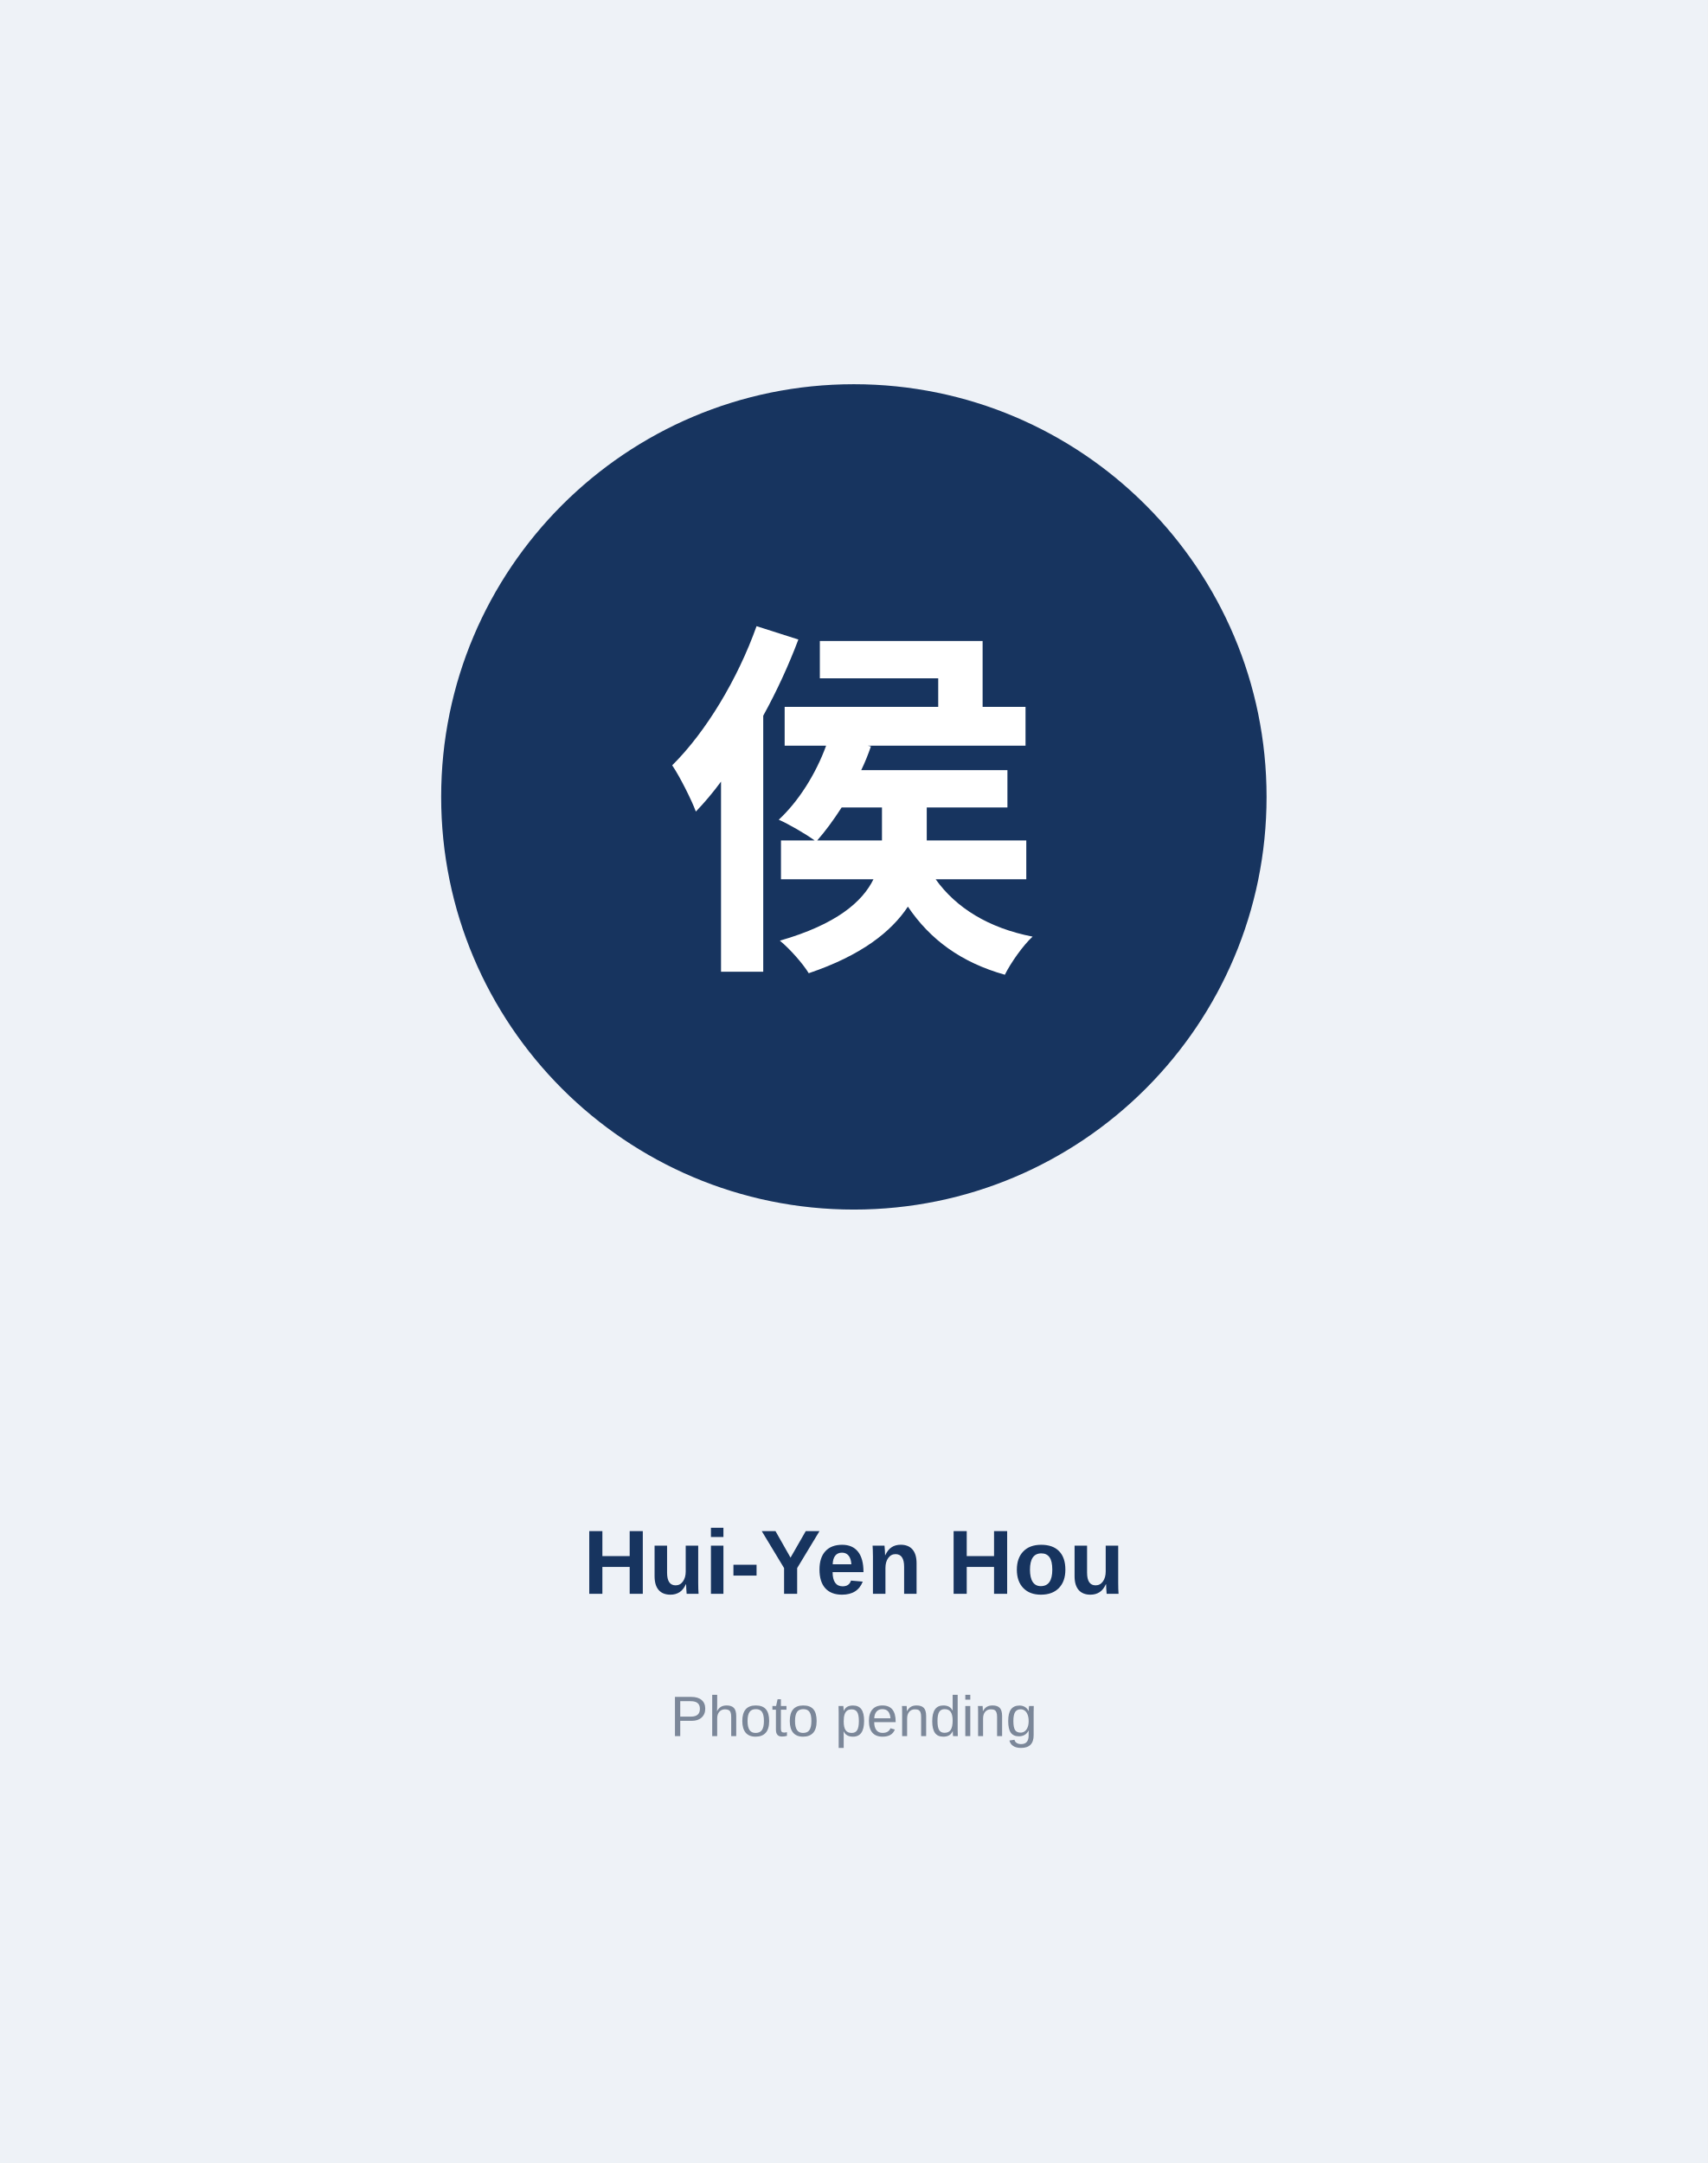
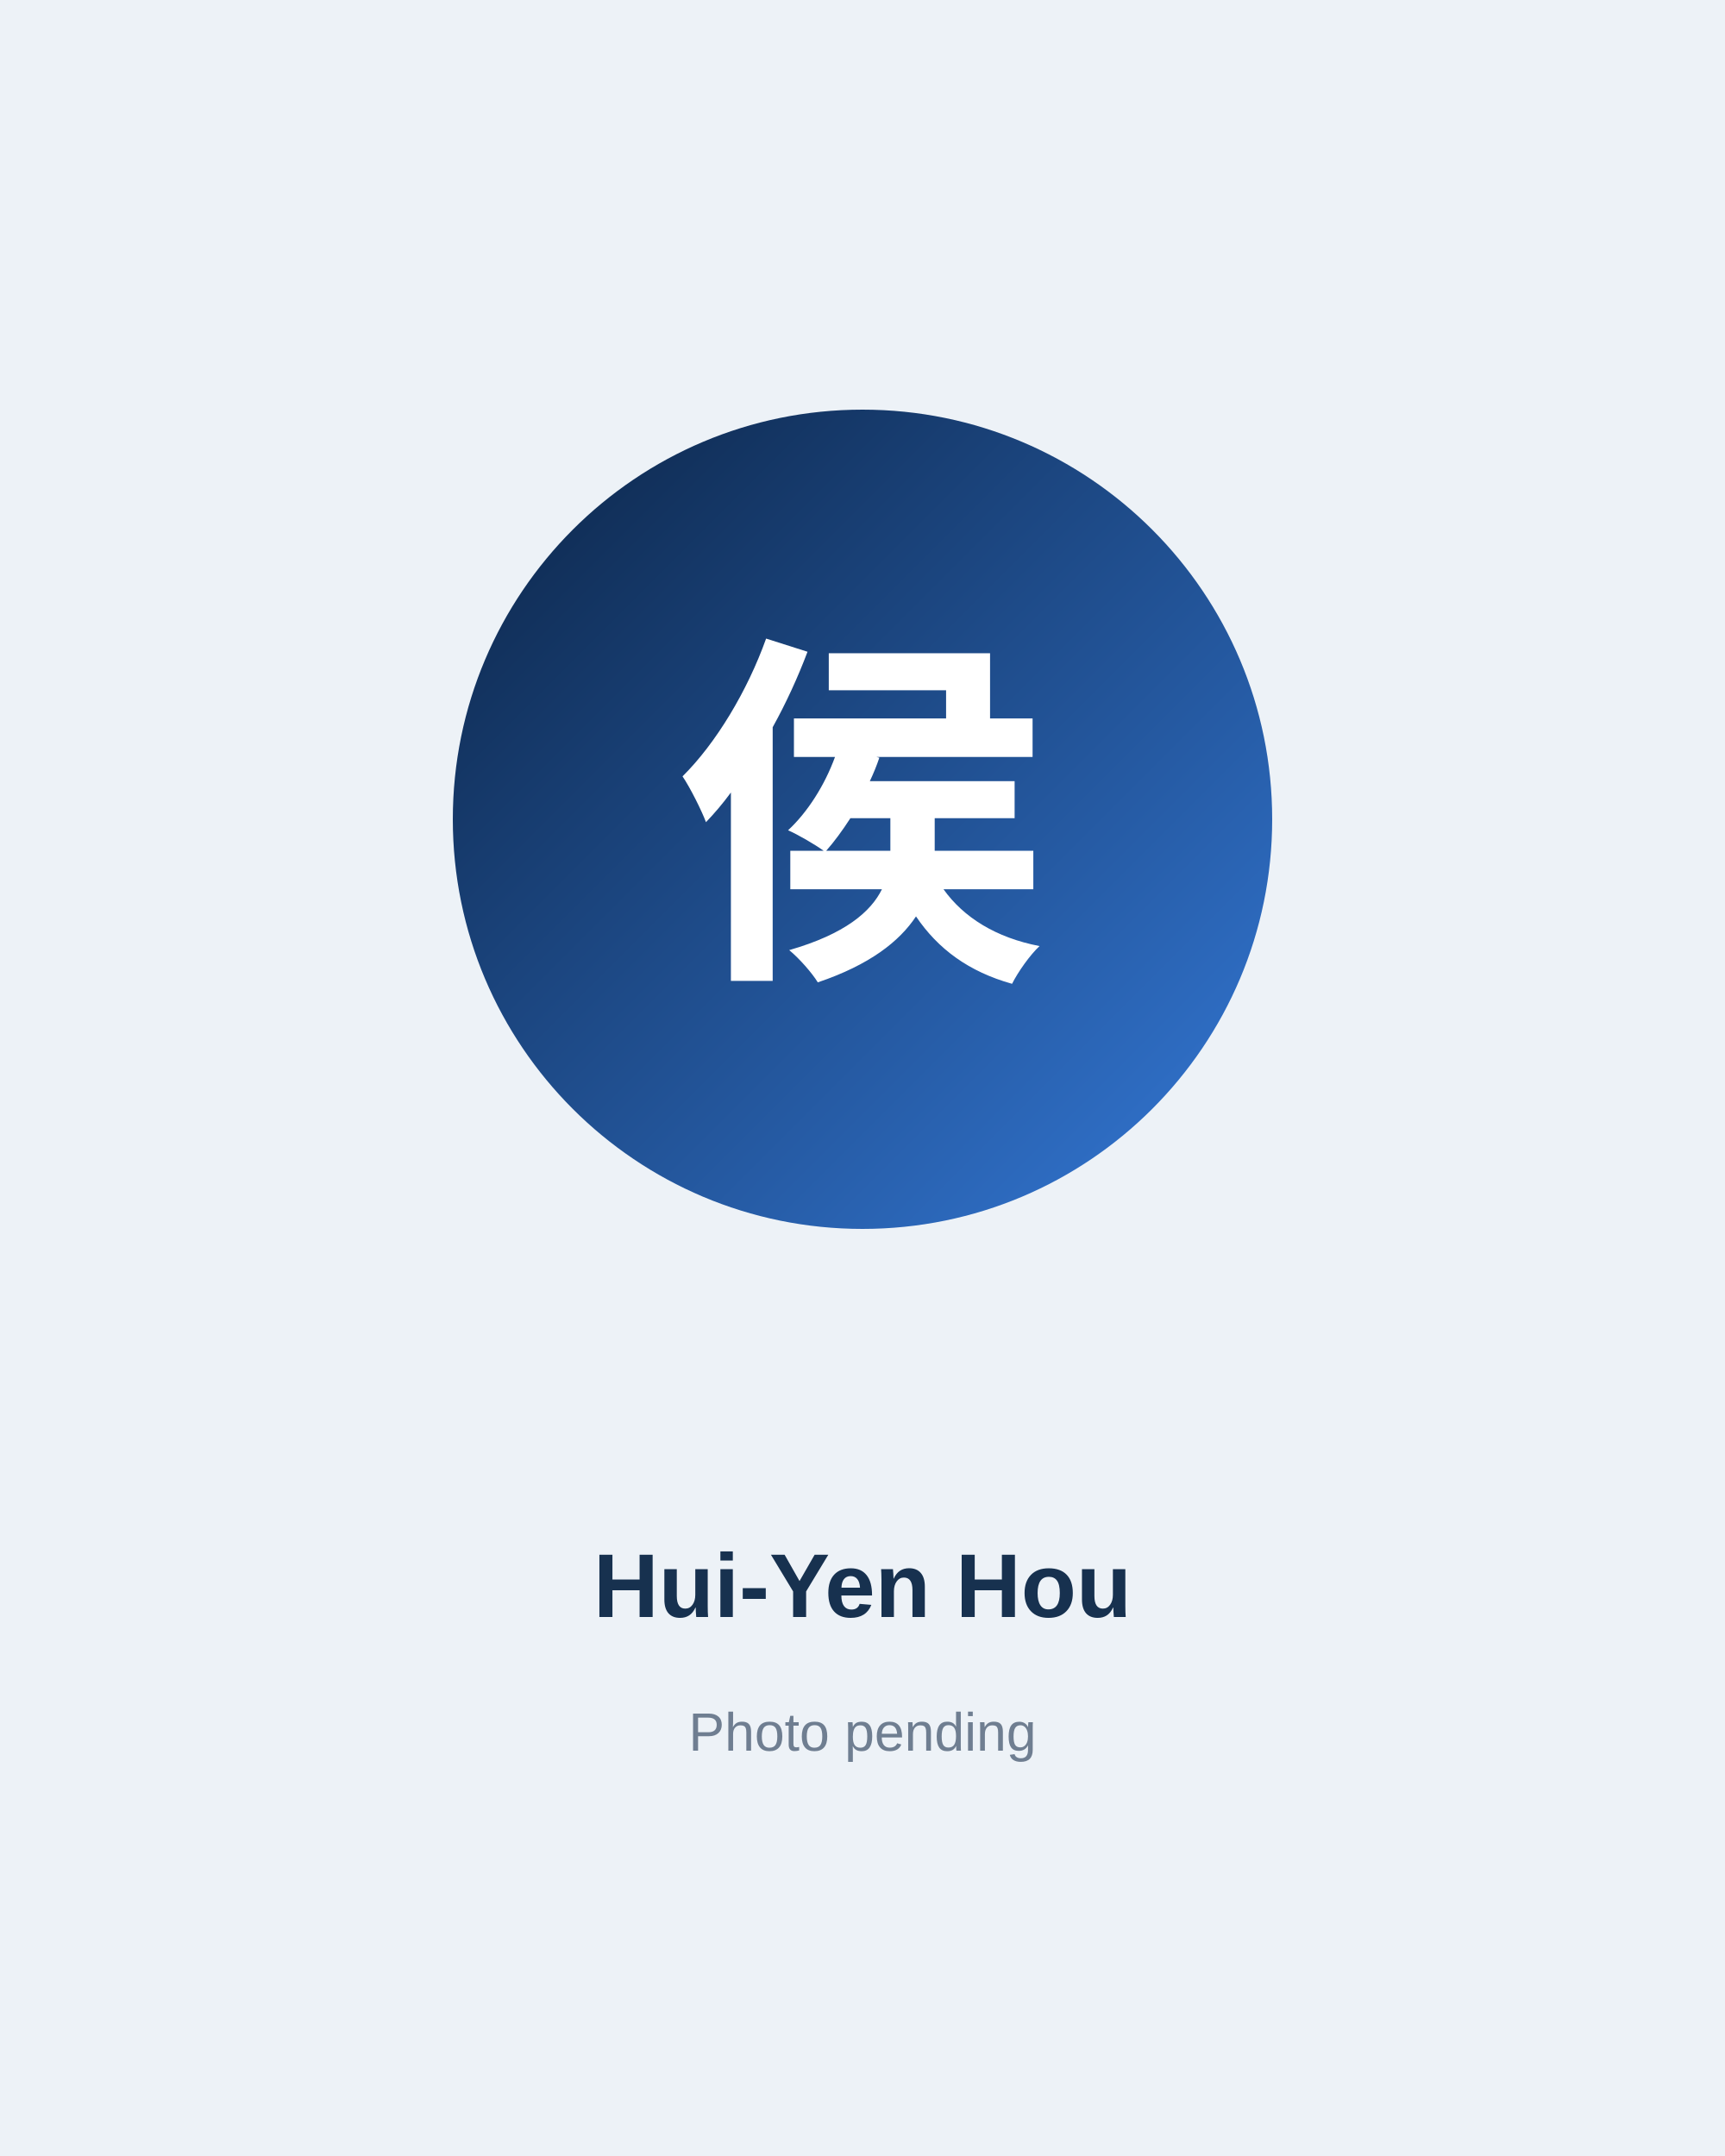
- <svg xmlns="http://www.w3.org/2000/svg" width="600" height="760" viewBox="0 0 600 760">
-   <rect width="600" height="760" fill="#eef2f7" />
-   <circle cx="300" cy="280" r="145" fill="#17345f" />
-   <text x="300" y="330" text-anchor="middle" font-family="Arial" font-size="130" font-weight="700" fill="white">侯</text>
-   <text x="300" y="560" text-anchor="middle" font-family="Arial" font-size="32" font-weight="700" fill="#17345f">Hui-Yen Hou</text>
-   <text x="300" y="610" text-anchor="middle" font-family="Arial" font-size="20" fill="#7b8799">Photo pending</text>
+ <svg xmlns="http://www.w3.org/2000/svg" width="800" height="1000" viewBox="0 0 800 1000">
+   <defs>
+     <linearGradient id="g" x1="0" y1="0" x2="1" y2="1">
+       <stop stop-color="#0b2344" />
+       <stop offset="1" stop-color="#3479d8" />
+     </linearGradient>
+   </defs>
+   <rect width="800" height="1000" fill="#edf2f7" />
+   <circle cx="400" cy="380" r="190" fill="url(#g)" />
+   <text x="400" y="440" text-anchor="middle" fill="#fff" font-size="170" font-family="Arial" font-weight="700">侯</text>
+   <text x="400" y="750" text-anchor="middle" fill="#17314f" font-size="42" font-family="Arial" font-weight="700">Hui-Yen Hou</text>
+   <text x="400" y="812" text-anchor="middle" fill="#6f7e91" font-size="25" font-family="Arial">Photo pending</text>
</svg>
